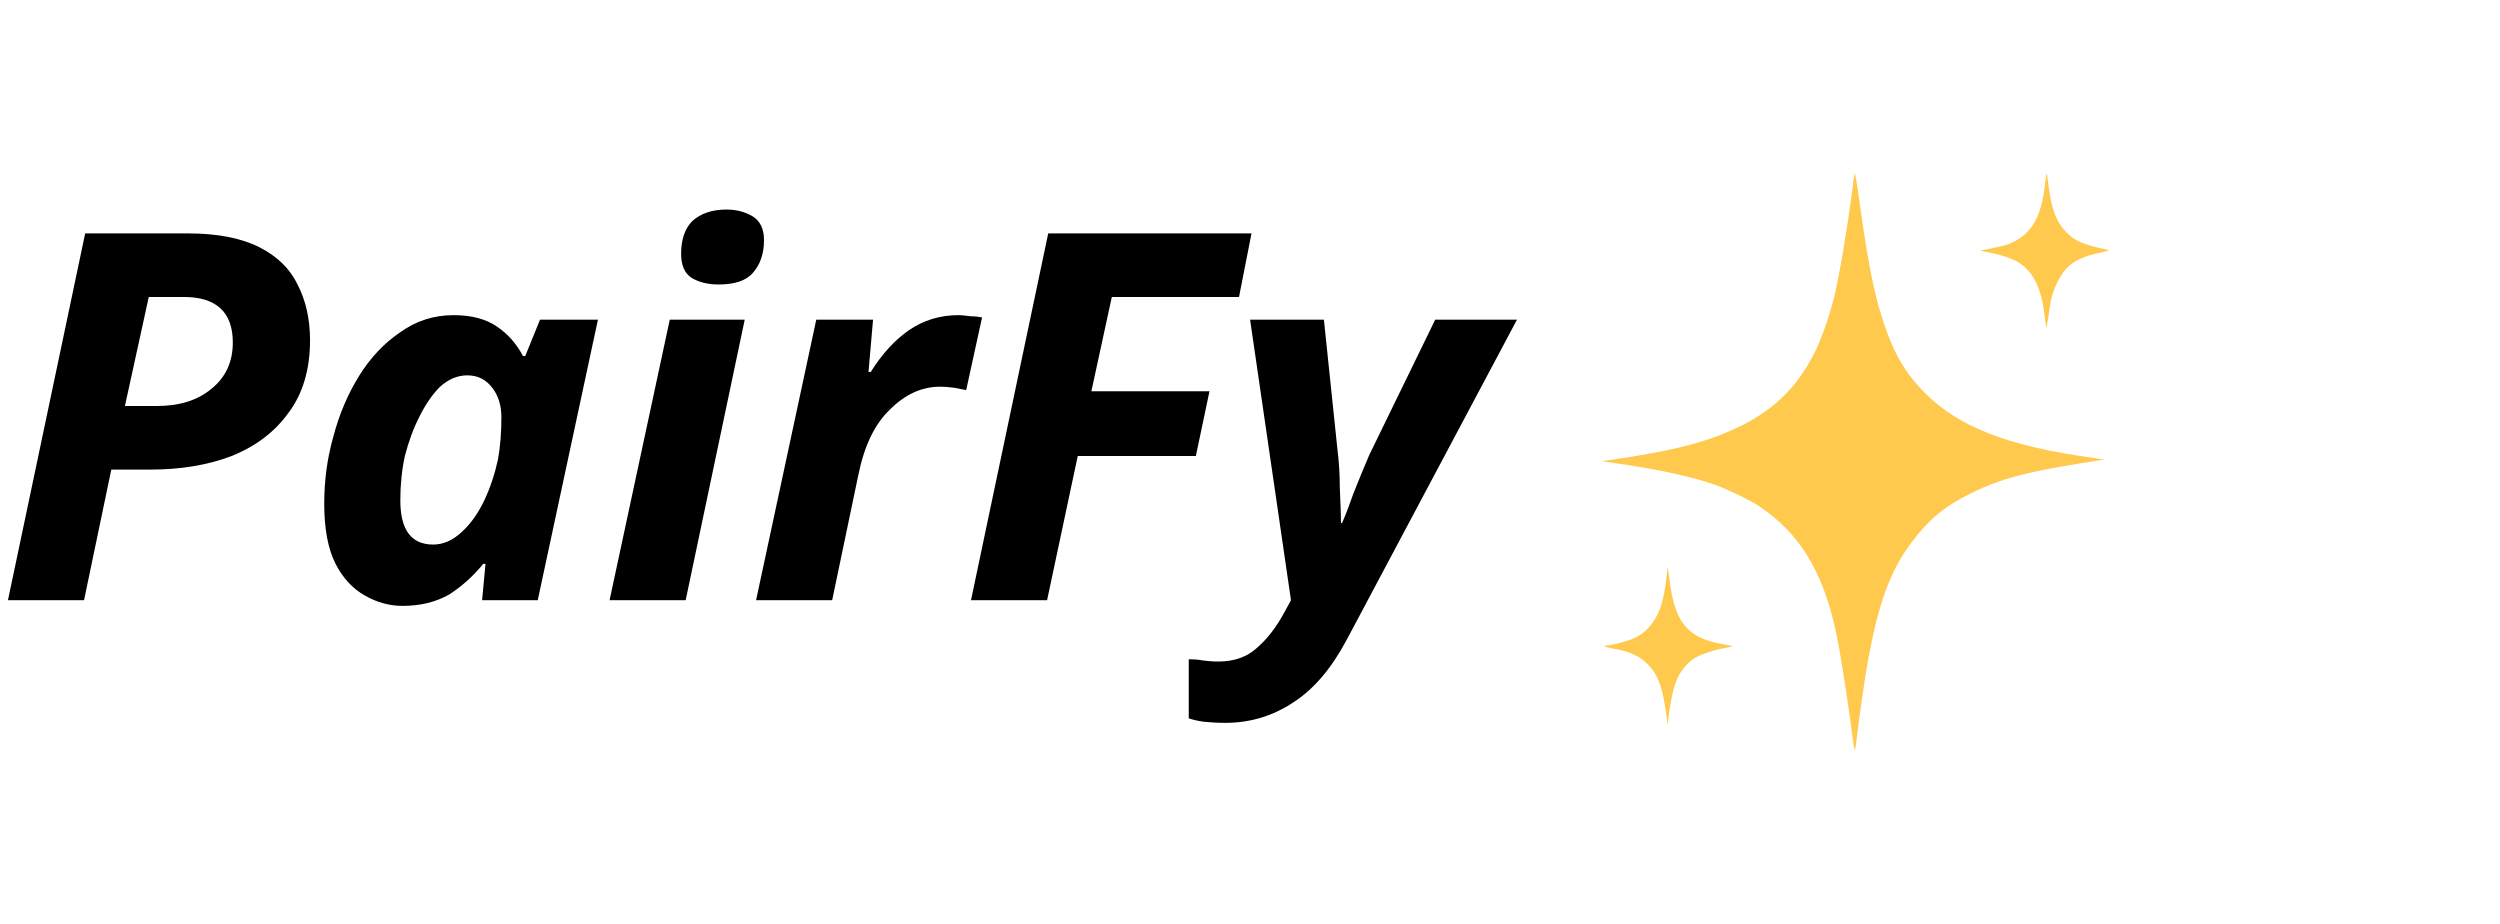
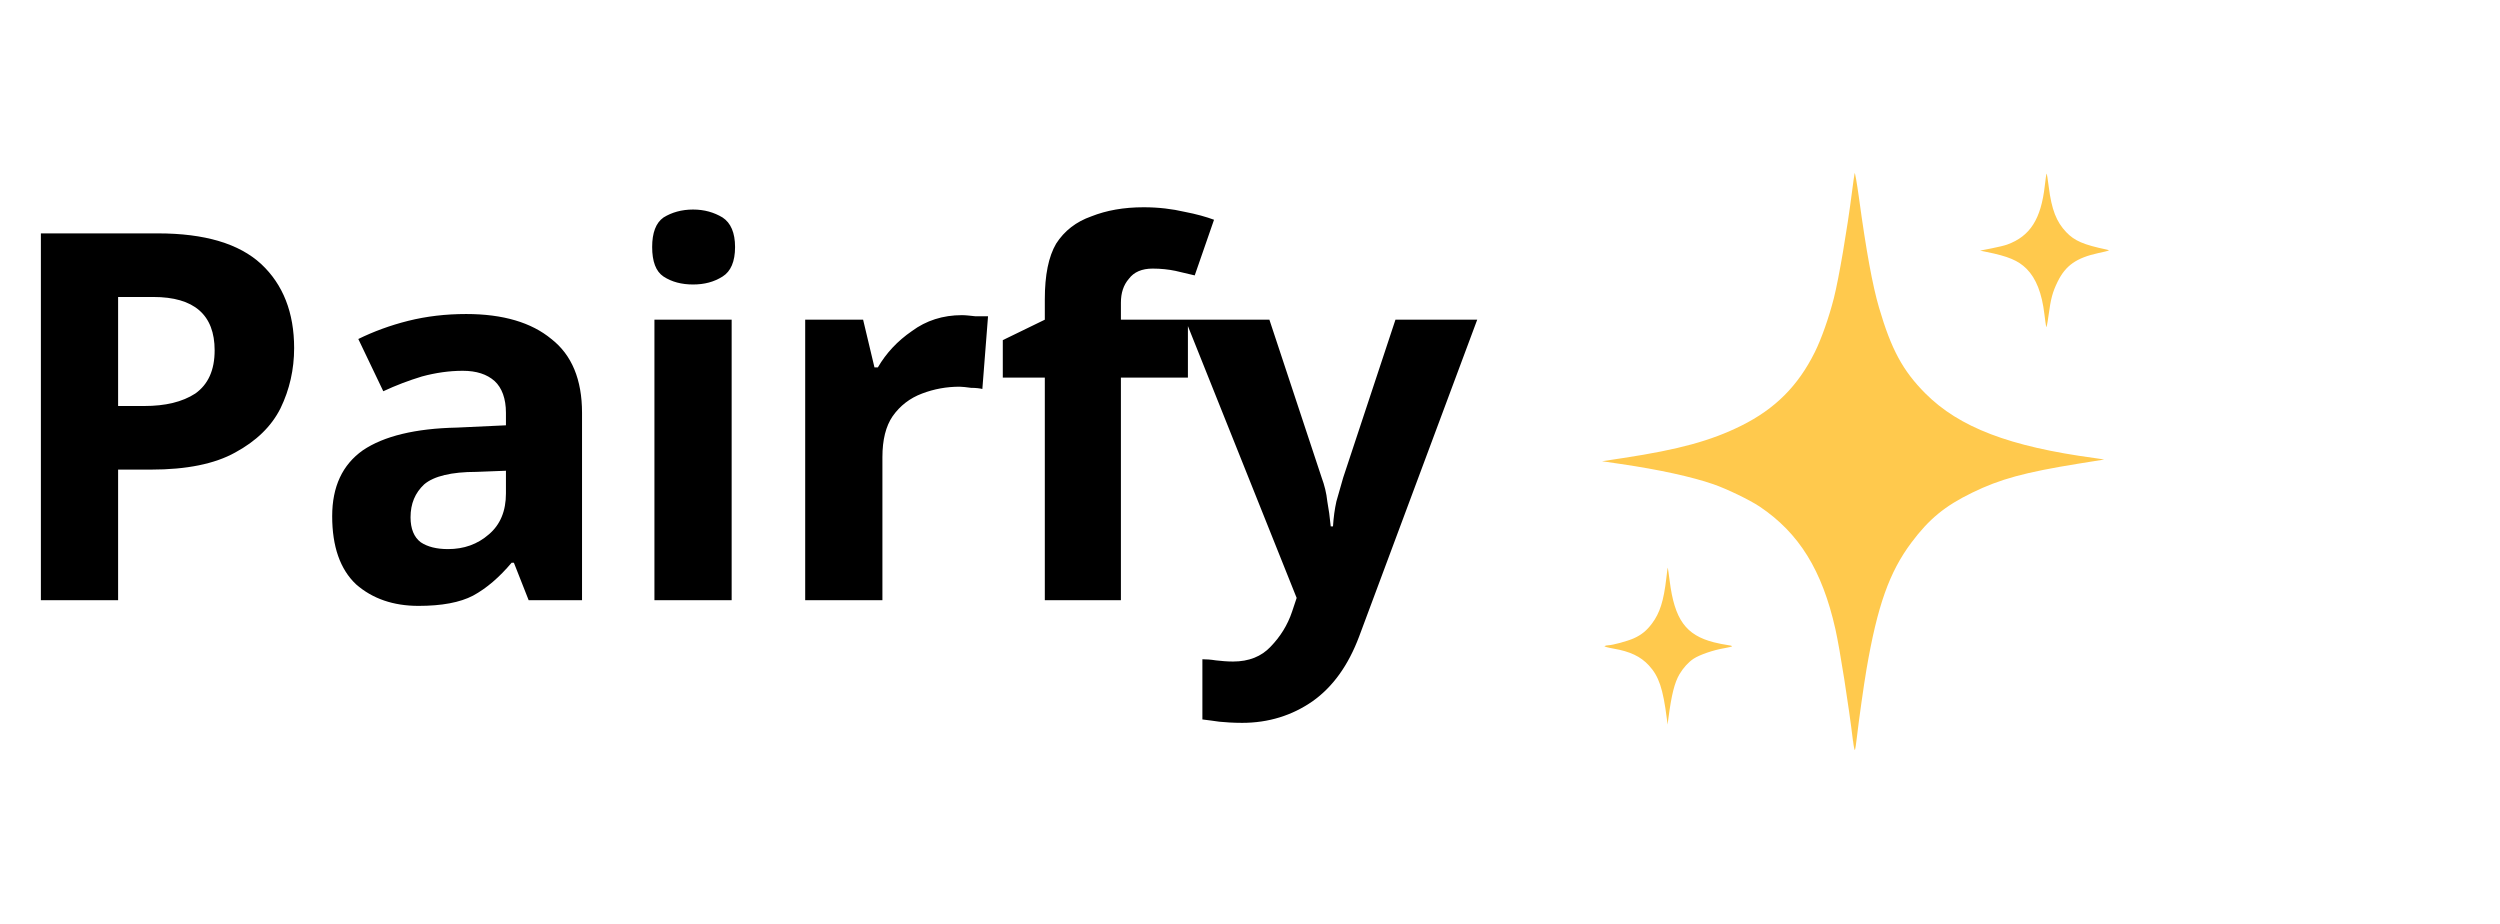
<svg xmlns="http://www.w3.org/2000/svg" width="130" height="48" viewBox="0 0 34.396 12.7" version="1.1" id="svg5">
  <defs id="defs2" />
  <g id="layer1">
    <path style="fill:#ffc94d;fill-opacity:1;stroke-width:0.014" d="M 25.494,10.194 C 25.436,9.71 25.314,8.931 25.252,8.655 25.07,7.846 24.753,7.334 24.209,6.969 24.073,6.878 23.758,6.726 23.573,6.662 23.278,6.56 22.827,6.461 22.301,6.384 l -0.259,-0.038 0.294,-0.045 c 0.764,-0.116 1.207,-0.238 1.623,-0.445 0.464,-0.231 0.779,-0.546 1.01,-1.011 0.091,-0.183 0.194,-0.476 0.262,-0.743 0.069,-0.272 0.183,-0.942 0.249,-1.458 0.016,-0.125 0.032,-0.242 0.037,-0.261 0.004,-0.019 0.031,0.134 0.06,0.343 0.099,0.727 0.186,1.201 0.275,1.505 0.169,0.577 0.327,0.869 0.637,1.181 0.467,0.468 1.158,0.732 2.328,0.89 0.079,0.011 0.138,0.02 0.13,0.021 -0.008,8e-4 -0.165,0.026 -0.35,0.056 -0.741,0.12 -1.079,0.212 -1.462,0.399 -0.376,0.183 -0.593,0.361 -0.837,0.687 -0.304,0.406 -0.468,0.869 -0.618,1.743 -0.037,0.216 -0.105,0.699 -0.133,0.941 -0.009,0.083 -0.021,0.159 -0.026,0.169 -0.005,0.01 -0.017,-0.046 -0.026,-0.124 z M 22.933,9.887 C 22.88,9.473 22.824,9.305 22.686,9.155 22.572,9.032 22.428,8.963 22.2,8.924 c -0.08,-0.014 -0.133,-0.029 -0.123,-0.035 0.009,-0.006 0.031,-0.011 0.049,-0.011 0.058,-3.837e-4 0.269,-0.058 0.353,-0.096 0.106,-0.048 0.177,-0.106 0.25,-0.204 0.108,-0.144 0.161,-0.311 0.197,-0.624 0.009,-0.081 0.018,-0.146 0.02,-0.144 0.002,0.002 0.013,0.084 0.026,0.182 0.067,0.531 0.221,0.746 0.608,0.845 0.059,0.015 0.139,0.031 0.179,0.036 0.04,0.005 0.072,0.013 0.072,0.018 0,0.005 -0.048,0.017 -0.106,0.027 -0.148,0.024 -0.34,0.09 -0.424,0.145 -0.071,0.047 -0.141,0.124 -0.194,0.213 -0.068,0.116 -0.11,0.283 -0.152,0.604 l -0.012,0.089 z m 5.219,-5.39 c -0.004,-0.019 -0.015,-0.096 -0.024,-0.172 -0.034,-0.29 -0.114,-0.494 -0.245,-0.626 -0.115,-0.115 -0.253,-0.173 -0.558,-0.234 l -0.082,-0.017 0.158,-0.031 c 0.087,-0.017 0.183,-0.04 0.214,-0.052 0.315,-0.114 0.466,-0.349 0.518,-0.809 0.01,-0.089 0.021,-0.164 0.025,-0.168 0.003,-0.003 0.017,0.08 0.03,0.186 0.039,0.31 0.104,0.477 0.24,0.62 0.114,0.12 0.239,0.173 0.557,0.24 0.051,0.011 0.045,0.013 -0.112,0.047 -0.306,0.067 -0.454,0.171 -0.564,0.396 -0.07,0.144 -0.093,0.23 -0.125,0.467 -0.015,0.113 -0.028,0.172 -0.033,0.151 z" id="path999" />
    <path style="fill:#000000;fill-opacity:0.03;stroke:#2563eb;stroke-width:0.079;stroke-miterlimit:4;stroke-dasharray:none;stroke-opacity:0" d="m 5.314,6.98 c -0.002,-5.961e-4 -0.007,-0.004 -0.04,-0.023 -0.015,-0.008 -0.033,-0.019 -0.041,-0.024 -0.008,-0.005 -0.018,-0.011 -0.023,-0.013 -0.004,-0.002 -0.019,-0.011 -0.034,-0.019 -0.014,-0.008 -0.03,-0.017 -0.036,-0.021 -0.012,-0.007 -0.022,-0.013 -0.037,-0.021 -0.006,-0.003 -0.011,-0.006 -0.012,-0.007 -7.948e-4,-7.949e-4 -0.002,-0.003 -0.003,-0.004 l -0.001,-0.003 1.471e-4,-0.128 1.491e-4,-0.128 0.002,-0.003 c 0.002,-0.003 0.003,-0.004 0.009,-0.007 0.004,-0.002 0.011,-0.006 0.017,-0.01 0.014,-0.008 0.027,-0.016 0.035,-0.02 0.003,-0.002 0.009,-0.005 0.013,-0.007 0.004,-0.002 0.019,-0.011 0.034,-0.02 0.015,-0.009 0.031,-0.018 0.037,-0.021 0.005,-0.003 0.013,-0.008 0.018,-0.011 0.005,-0.003 0.013,-0.008 0.019,-0.011 0.006,-0.003 0.018,-0.01 0.027,-0.016 l 0.017,-0.01 h 0.004 c 0.004,0 0.004,0 0.016,0.007 0.007,0.004 0.015,0.009 0.019,0.011 0.004,0.002 0.018,0.01 0.032,0.018 0.014,0.008 0.028,0.016 0.031,0.018 0.003,0.002 0.013,0.007 0.02,0.012 0.008,0.005 0.016,0.009 0.019,0.011 0.005,0.003 0.029,0.017 0.033,0.019 0.001,5.962e-4 0.007,0.004 0.013,0.008 0.006,0.004 0.012,0.007 0.013,0.008 0.015,0.008 0.03,0.017 0.031,0.018 7.949e-4,5.96e-4 0.002,0.002 0.003,0.004 l 0.001,0.003 -6e-6,0.127 -6.1e-6,0.127 -0.001,0.003 c -0.002,0.004 -0.004,0.006 -0.013,0.011 -0.011,0.006 -0.024,0.013 -0.028,0.016 -0.002,0.001 -0.014,0.008 -0.025,0.015 -0.03,0.017 -0.062,0.036 -0.069,0.039 -0.003,0.002 -0.013,0.008 -0.023,0.014 -0.01,0.006 -0.021,0.012 -0.024,0.014 -0.003,0.002 -0.011,0.006 -0.017,0.01 -0.006,0.004 -0.015,0.008 -0.018,0.011 -0.007,0.004 -0.007,0.004 -0.011,0.004 -0.002,8.55e-5 -0.005,-7.95e-5 -0.005,-3.975e-4 z m -0.004,-0.055 V 6.895 l -0.008,-0.013 c -0.004,-0.007 -0.01,-0.016 -0.012,-0.02 -0.002,-0.004 -0.009,-0.016 -0.015,-0.026 L 5.264,6.817 h -0.051 -0.051 l -0.016,0.01 c -0.009,0.005 -0.019,0.011 -0.022,0.013 l -0.006,0.003 0.006,0.003 c 0.008,0.005 0.034,0.02 0.047,0.027 0.006,0.003 0.022,0.013 0.035,0.02 0.027,0.016 0.027,0.016 0.053,0.03 0.01,0.006 0.025,0.015 0.035,0.02 0.009,0.005 0.017,0.01 0.017,0.01 1.987e-4,5.9e-6 3.976e-4,-0.013 3.976e-4,-0.029 z m 0.028,0.022 c 0.024,-0.014 0.035,-0.02 0.042,-0.024 0.004,-0.002 0.007,-0.004 0.007,-0.004 1.35e-4,0 0.001,-5.962e-4 0.002,-0.001 0.001,-7.949e-4 0.013,-0.007 0.025,-0.015 0.023,-0.013 0.056,-0.032 0.063,-0.036 0.002,-0.001 0.01,-0.006 0.017,-0.01 0.019,-0.011 0.023,-0.013 0.023,-0.014 -2e-6,-1.59e-4 -0.002,-0.002 -0.005,-0.003 -0.003,-0.002 -0.009,-0.005 -0.014,-0.008 -0.005,-0.003 -0.012,-0.007 -0.017,-0.01 l -0.009,-0.005 -0.051,9.8e-6 -0.051,1.2e-5 -0.003,0.006 c -0.002,0.003 -0.007,0.013 -0.013,0.022 -0.005,0.009 -0.013,0.022 -0.017,0.029 -0.004,0.007 -0.009,0.015 -0.011,0.018 l -0.003,0.005 -5.9e-6,0.029 c -4e-6,0.016 1.213e-4,0.029 1.987e-4,0.029 1.55e-4,0 0.006,-0.003 0.012,-0.007 z m -0.011,-0.097 c 0.005,-0.008 0.011,-0.019 0.014,-0.024 l 0.005,-0.009 -0.028,-1.491e-4 c -0.016,-8.14e-5 -0.028,-4.76e-5 -0.028,7.56e-5 -1.253e-4,1.251e-4 0.004,0.007 0.009,0.016 0.005,0.009 0.011,0.02 0.014,0.024 0.003,0.005 0.005,0.008 0.005,0.008 1.987e-4,-1.986e-4 0.004,-0.007 0.009,-0.015 z M 5.111,6.827 c 0.001,-9.937e-4 0.005,-0.003 0.007,-0.004 0.002,-0.001 0.005,-0.003 0.006,-0.003 7.949e-4,-3.976e-4 0.007,-0.004 0.014,-0.008 0.007,-0.004 0.014,-0.008 0.016,-0.009 l 0.004,-0.002 0.009,-0.015 c 0.016,-0.028 0.04,-0.068 0.04,-0.068 0,-1.032e-4 -0.001,-0.002 -0.003,-0.004 -0.003,-0.005 -0.013,-0.022 -0.021,-0.035 -0.003,-0.005 -0.008,-0.013 -0.011,-0.018 -0.003,-0.004 -0.005,-0.009 -0.005,-0.009 -3.974e-4,-5.962e-4 -0.003,-0.004 -0.005,-0.008 l -0.004,-0.007 -0.014,-0.008 c -0.014,-0.008 -0.024,-0.014 -0.031,-0.018 l -0.004,-0.002 v 0.111 c 0,0.061 1.708e-4,0.111 3.974e-4,0.111 1.987e-4,0 0.002,-7.951e-4 0.003,-0.002 z M 5.528,6.717 V 6.606 L 5.527,6.607 c -0.003,0.002 -0.032,0.019 -0.041,0.024 -0.004,0.002 -0.007,0.004 -0.007,0.004 -8.75e-5,1.848e-4 -0.002,0.004 -0.005,0.008 -0.002,0.004 -0.009,0.016 -0.015,0.026 -0.006,0.01 -0.012,0.02 -0.013,0.022 -0.003,0.005 -0.01,0.017 -0.011,0.019 -7.951e-4,0.001 -0.002,0.003 -0.003,0.005 -0.001,0.002 -0.001,0.003 -7.95e-4,0.003 3.974e-4,5.962e-4 0.003,0.004 0.005,0.008 0.027,0.047 0.042,0.072 0.043,0.073 5.962e-4,5.961e-4 0.006,0.004 0.012,0.008 0.006,0.004 0.017,0.01 0.024,0.014 0.007,0.004 0.013,0.007 0.013,0.007 1.986e-4,6e-6 3.974e-4,-0.05 3.974e-4,-0.111 z m -0.279,0.075 c -5.962e-4,-9.936e-4 -0.005,-0.009 -0.01,-0.017 -0.005,-0.008 -0.011,-0.02 -0.014,-0.025 -0.003,-0.005 -0.006,-0.01 -0.006,-0.01 0,-0.002 -0.002,5.961e-4 -0.008,0.012 -0.004,0.007 -0.01,0.018 -0.014,0.024 -0.004,0.006 -0.008,0.013 -0.009,0.015 l -0.002,0.003 h 0.032 0.032 z m 0.114,-0.005 c 0.008,-0.013 0.024,-0.041 0.032,-0.055 l 0.008,-0.015 -0.007,-0.012 c -0.004,-0.007 -0.01,-0.016 -0.013,-0.022 -0.003,-0.005 -0.009,-0.015 -0.012,-0.021 -0.004,-0.006 -0.008,-0.014 -0.01,-0.017 l -0.003,-0.005 -0.041,-7.9e-6 -0.041,-5.9e-6 -0.002,0.003 c -0.002,0.003 -0.016,0.027 -0.034,0.058 l -0.009,0.016 9.938e-4,0.002 c 0.004,0.007 0.016,0.027 0.025,0.043 0.003,0.005 0.009,0.015 0.012,0.021 l 0.007,0.011 0.041,-1.469e-4 0.041,-1.492e-4 0.004,-0.007 z m 0.085,0.006 c 0,-1.987e-4 -0.003,-0.005 -0.006,-0.011 -0.003,-0.006 -0.01,-0.018 -0.015,-0.027 -0.005,-0.009 -0.01,-0.017 -0.01,-0.017 -1.588e-4,-4e-6 -0.003,0.005 -0.007,0.012 -0.004,0.007 -0.008,0.014 -0.01,0.017 -0.006,0.01 -0.015,0.025 -0.015,0.026 -1.075e-4,1.987e-4 0.014,3.974e-4 0.031,3.974e-4 0.017,0 0.031,-1.945e-4 0.031,-3.974e-4 z M 5.235,6.669 c 0.009,-0.015 0.016,-0.027 0.016,-0.027 0,-1.43e-4 -0.014,-1.987e-4 -0.032,-1.987e-4 -0.018,0 -0.032,1.094e-4 -0.032,1.987e-4 0,1.332e-4 0.002,0.003 0.004,0.006 0.002,0.003 0.005,0.009 0.007,0.012 0.003,0.005 0.011,0.019 0.016,0.027 0.001,0.003 0.003,0.006 0.004,0.007 7.949e-4,0.001 0.002,0.002 0.002,0.002 1.987e-4,-1.987e-4 0.007,-0.013 0.016,-0.027 z m 0.186,0.022 c 0.002,-0.003 0.006,-0.01 0.009,-0.016 0.003,-0.006 0.009,-0.016 0.013,-0.022 0.004,-0.006 0.007,-0.012 0.007,-0.012 0,-1.152e-4 -0.014,-1.987e-4 -0.032,-1.987e-4 h -0.032 l 0.007,0.012 c 0.004,0.007 0.008,0.013 0.009,0.015 9.937e-4,0.002 0.005,0.008 0.008,0.014 0.004,0.006 0.007,0.012 0.007,0.013 3.975e-4,7.95e-4 7.949e-4,0.001 9.936e-4,0.001 1.989e-4,1.9e-6 0.002,-0.002 0.004,-0.005 z M 5.264,6.617 c 0.001,-0.002 0.02,-0.034 0.036,-0.062 l 0.01,-0.017 v -0.029 c 0,-0.02 -1.887e-4,-0.029 -5.962e-4,-0.029 -3.974e-4,0 -0.003,0.002 -0.007,0.004 -0.003,0.002 -0.007,0.004 -0.009,0.005 -0.001,7.949e-4 -0.006,0.004 -0.011,0.007 -0.008,0.004 -0.024,0.014 -0.029,0.017 -0.001,5.962e-4 -0.006,0.003 -0.01,0.006 -0.005,0.003 -0.013,0.007 -0.018,0.01 -0.005,0.003 -0.016,0.01 -0.025,0.015 -0.009,0.005 -0.025,0.014 -0.036,0.021 -0.018,0.01 -0.025,0.014 -0.042,0.024 -0.003,0.001 -0.005,0.003 -0.005,0.003 -1.073e-4,3.974e-4 0.001,0.001 0.003,0.002 0.002,7.949e-4 0.004,0.002 0.006,0.003 0.028,0.017 0.035,0.021 0.035,0.021 3.974e-4,3.975e-4 0.021,5.963e-4 0.051,5.963e-4 h 0.05 z m 0.083,0.002 c 0,-3.974e-4 -0.002,-0.004 -0.009,-0.015 -0.007,-0.012 -0.009,-0.016 -0.014,-0.025 -0.003,-0.005 -0.005,-0.009 -0.006,-0.009 -7.951e-4,-7.95e-4 -5.962e-4,-7.95e-4 -0.008,0.011 -0.003,0.006 -0.019,0.034 -0.02,0.035 -5.963e-4,9.936e-4 -9.937e-4,0.002 -9.937e-4,0.002 -1.8e-6,1.988e-4 0.013,3.974e-4 0.029,3.974e-4 0.016,0 0.029,-1.37e-4 0.029,-3.974e-4 z m 0.133,-0.004 c 0.004,-0.002 0.008,-0.005 0.01,-0.006 0.002,-9.935e-4 0.009,-0.005 0.017,-0.01 l 0.013,-0.008 -0.014,-0.008 c -0.008,-0.004 -0.015,-0.009 -0.017,-0.01 -0.003,-0.002 -0.014,-0.008 -0.071,-0.041 -0.008,-0.005 -0.016,-0.01 -0.019,-0.011 -0.002,-0.001 -0.004,-0.002 -0.004,-0.002 -1.31e-4,0 -0.004,-0.002 -0.008,-0.005 -0.004,-0.002 -0.012,-0.007 -0.017,-0.01 -0.005,-0.003 -0.012,-0.007 -0.014,-0.008 -0.01,-0.006 -0.028,-0.016 -0.028,-0.016 -1.77e-4,0 -3.975e-4,0.013 -3.975e-4,0.029 l 6e-6,0.029 0.007,0.012 c 0.004,0.006 0.01,0.017 0.014,0.023 0.004,0.006 0.009,0.016 0.013,0.022 0.003,0.006 0.007,0.012 0.009,0.015 0.001,0.002 0.003,0.005 0.004,0.006 l 0.001,0.002 h 0.05 0.05 l 0.007,-0.004 z" id="path1011" />
    <text xml:space="preserve" style="font-size:7.056px;line-height:1.25;font-family:'Inter 28pt';-inkscape-font-specification:'Inter 28pt';letter-spacing:-0.079px;fill:#000000;fill-opacity:1;stroke-width:0;stroke-miterlimit:4;stroke-dasharray:none" x="-0.077" y="8.256" id="text3040">
-       <tspan style="font-style:italic;font-variant:normal;font-weight:bold;font-stretch:normal;font-size:7.056px;font-family:'Inter 28pt';-inkscape-font-specification:'Inter 28pt Bold Italic';fill:#000000;fill-opacity:1;stroke:none;stroke-width:0;stroke-miterlimit:4;stroke-dasharray:none;stroke-opacity:1" x="-0.077" y="8.256" id="tspan12835">PairFy</tspan>
+       <tspan style="font-style:normal;font-variant:normal;font-weight:bold;font-stretch:normal;font-size:7.056px;font-family:'Inter 28pt';-inkscape-font-specification:'Inter 28pt Bold';fill:#000000;fill-opacity:1;stroke:none;stroke-width:0;stroke-miterlimit:4;stroke-dasharray:none;stroke-opacity:1" x="-0.077" y="8.256" id="tspan12835">Pairfy</tspan>
    </text>
    <text xml:space="preserve" style="font-size:10.583px;line-height:1.25;font-family:'Inter 28pt';-inkscape-font-specification:'Inter 28pt';stroke-width:0.265" x="48.528" y="16.412" id="text5743">
      <tspan id="tspan5741" style="stroke-width:0.265" x="48.528" y="16.412" />
    </text>
  </g>
</svg>
